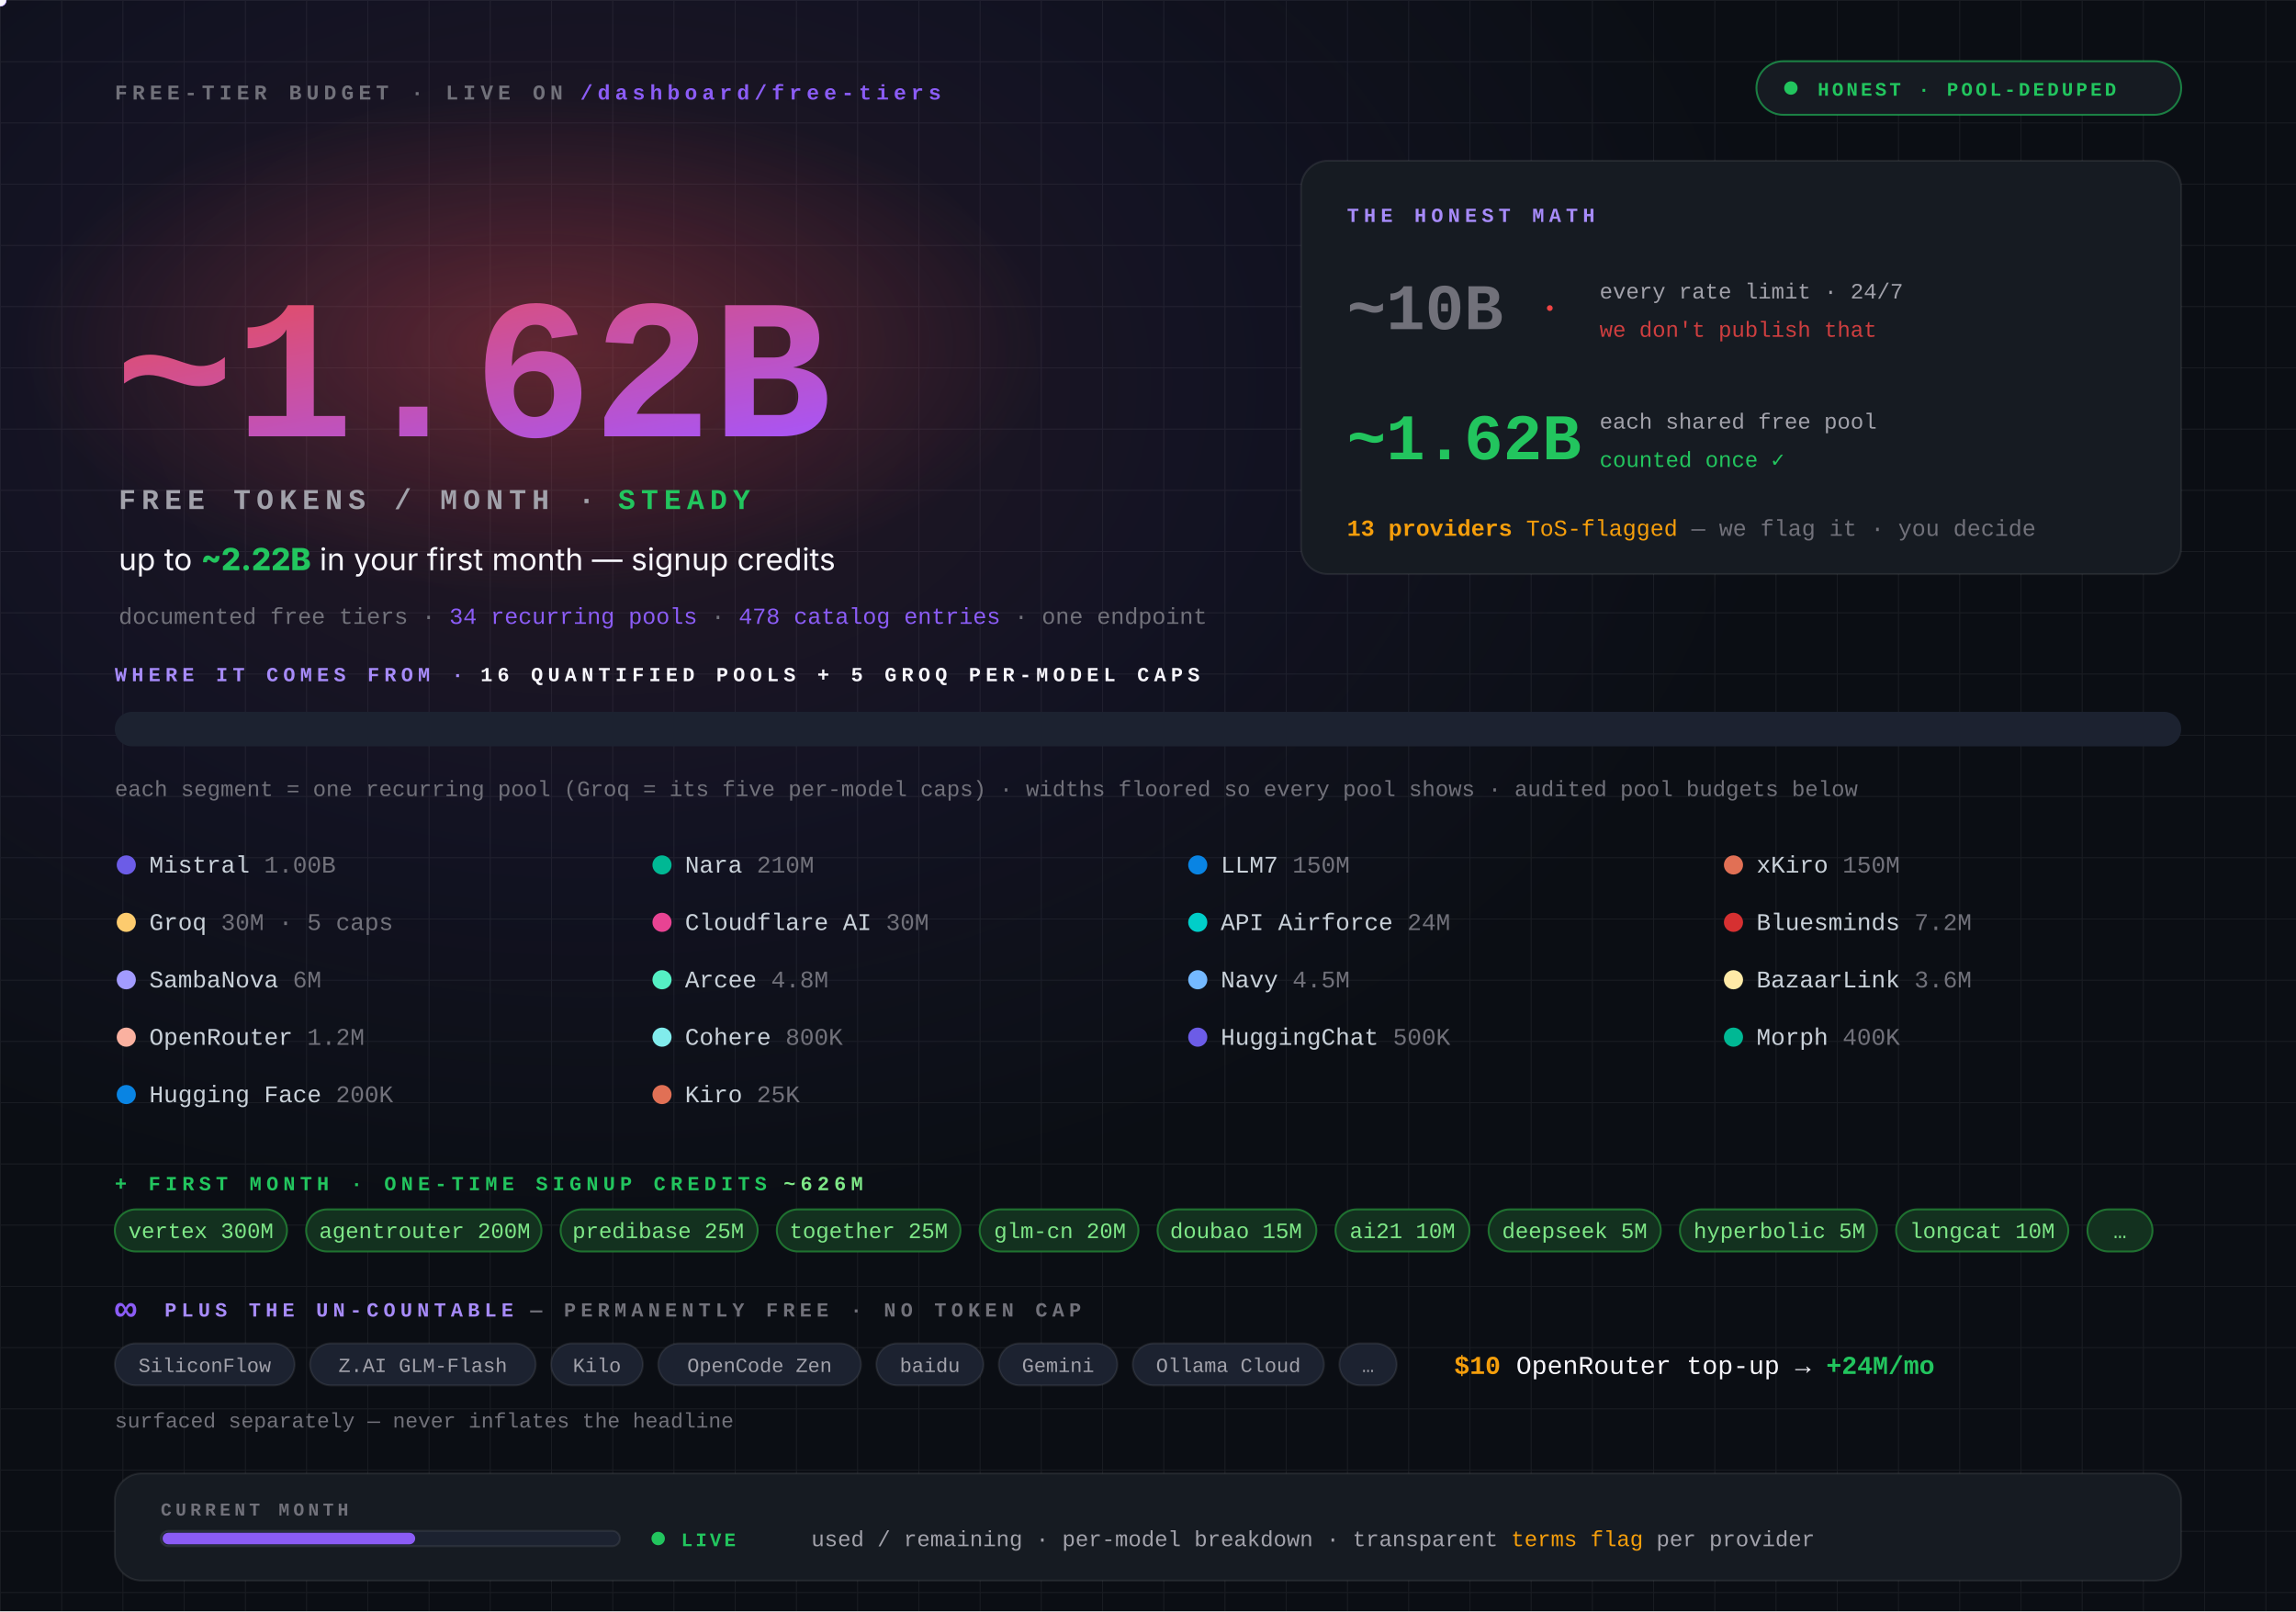
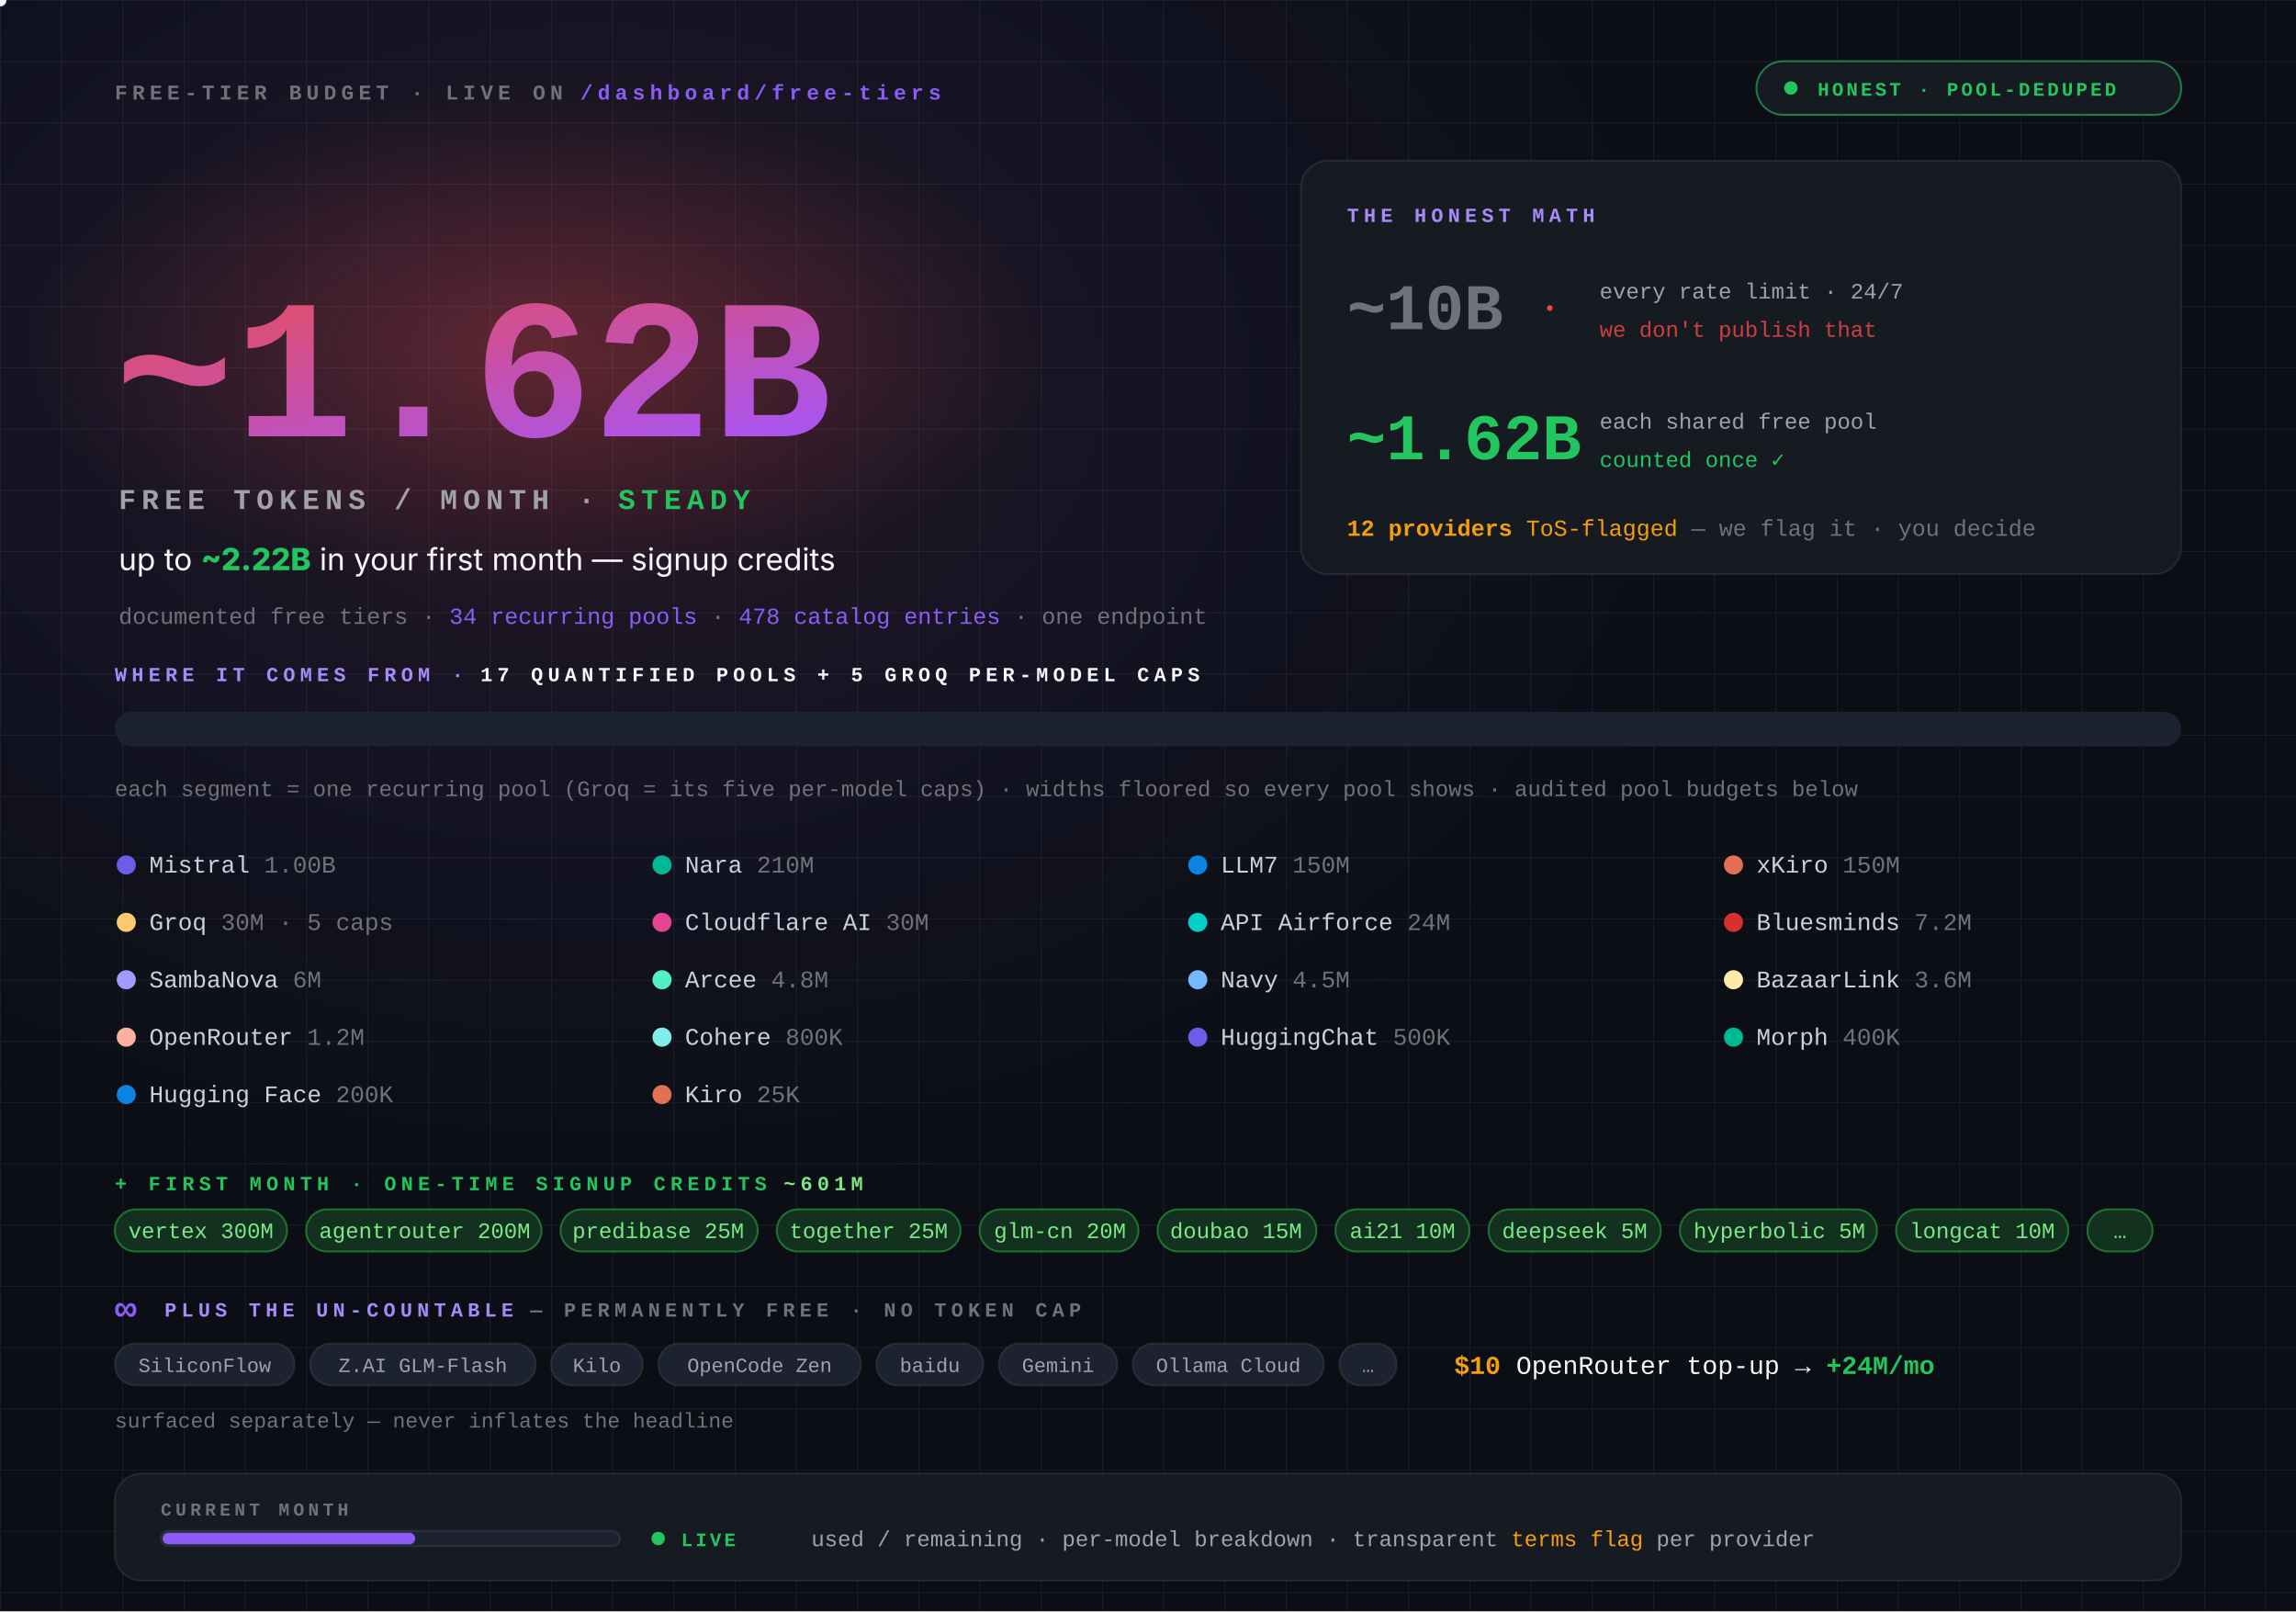
- <svg xmlns="http://www.w3.org/2000/svg" viewBox="0 0 1200 842" role="img" aria-label="OmniRoute free-tier budget: about 1.62 billion free tokens per month steady, up to about 2.22 billion in the first month with signup credits. The catalog contains 482 rows, 475 active and 7 discontinued, grouped into 34 recurring pool keys; 17 pools have a published positive monthly token budget and 18 have a zero, uncapped, or keyless budget. Honest pool-deduped math counts each shared free pool once; 13 providers carry a terms-of-service avoid flag. The 17 quantified pools plus five per-model Groq caps are Mistral 1 billion, Nara 210 million, LLM7 150 million, xKiro 150 million, Groq 30 million across five per-model caps, Cloudflare AI 30 million, API Airforce 24 million, Bluesminds 7.2 million, SambaNova 6 million, Arcee 4.8 million, Navy 4.5 million, BazaarLink 3.6 million, OpenRouter 1.2 million, Cohere 800 thousand, HuggingChat 500 thousand, Morph 400 thousand, Hugging Face 200 thousand, and Kiro 25 thousand. One-time signup credits add about 626 million. Uncapped providers and the OpenRouter top-up boost are shown separately so they do not inflate the headline. A further 6 million behind regional identity verification (ModelScope) is also shown apart. Live usage remains available at /dashboard/free-tiers.">
+ <svg xmlns="http://www.w3.org/2000/svg" viewBox="0 0 1200 842" role="img" aria-label="OmniRoute free-tier budget: about 1.62 billion free tokens per month steady, up to about 2.22 billion in the first month with signup credits. The catalog contains 478 rows, 471 active and 7 discontinued, grouped into 34 recurring pool keys; 17 pools have a published positive monthly token budget and 17 have a zero, uncapped, or keyless budget. Honest pool-deduped math counts each shared free pool once; 12 providers carry a terms-of-service avoid flag. The 17 quantified pools plus five per-model Groq caps are Mistral 1 billion, Nara 210 million, LLM7 150 million, xKiro 150 million, Groq 30 million across five per-model caps, Cloudflare AI 30 million, API Airforce 24 million, Bluesminds 7.2 million, SambaNova 6 million, Arcee 4.8 million, Navy 4.5 million, BazaarLink 3.6 million, OpenRouter 1.2 million, Cohere 800 thousand, HuggingChat 500 thousand, Morph 400 thousand, Hugging Face 200 thousand, and Kiro 25 thousand. One-time signup credits add about 601 million. Uncapped providers and the OpenRouter top-up boost are shown separately so they do not inflate the headline. A further 6 million behind regional identity verification (ModelScope) is also shown apart. Live usage remains available at /dashboard/free-tiers.">
  <defs>
    <pattern id="gridPaperF" width="32" height="32" patternUnits="userSpaceOnUse">
      <path d="M 32 0 L 0 0 0 32" fill="none" stroke="#ffffff" stroke-opacity="0.06" stroke-width="1" />
    </pattern>
    <radialGradient id="bgGlowF" cx="26%" cy="24%" r="52%">
      <stop offset="0%" stop-color="#e54d5e" stop-opacity="0.14" />
      <stop offset="55%" stop-color="#8b5cf6" stop-opacity="0.06" />
      <stop offset="100%" stop-color="#6366f1" stop-opacity="0" />
    </radialGradient>
    <linearGradient id="gradBrandF" x1="0" y1="0" x2="1" y2="1">
      <stop offset="0%" stop-color="#e54d5e" />
      <stop offset="100%" stop-color="#a855f7" />
    </linearGradient>
    <radialGradient id="heroGlowF" cx="50%" cy="50%" r="50%">
      <stop offset="0%" stop-color="#e54d5e" stop-opacity="0.30" />
      <stop offset="100%" stop-color="#e54d5e" stop-opacity="0" />
    </radialGradient>
    <path id="pTk1F" d="M 44,84 C 150,112 190,146 302,168" />
    <path id="pTk2F" d="M 30,310 C 136,290 176,240 296,206" />
    <path id="pTk3F" d="M 96,436 C 186,392 208,308 314,230" />
    <clipPath id="barShapeF">
      <rect x="60" y="372" width="1080" height="18" rx="9" />
    </clipPath>
    <clipPath id="barRevF">
      <rect x="60" y="372" width="0" height="18">
        <animate attributeName="width" values="1080;0;1080;1080" keyTimes="0;0.02;0.24;1" dur="10s" repeatCount="indefinite" />
      </rect>
    </clipPath>
  </defs>
  <rect width="1200" height="842" fill="#0b0e14" />
  <rect width="1200" height="842" fill="url(#gridPaperF)" />
  <rect width="1200" height="842" fill="url(#bgGlowF)" />
  <text x="60" y="52" font-family="Consolas, 'Courier New', monospace" font-size="11" letter-spacing="2.5" font-weight="700" fill="#71717a">FREE-TIER BUDGET · LIVE ON <tspan fill="#8b5cf6">/dashboard/free-tiers</tspan>
  </text>
  <g transform="translate(918, 32)">
    <rect width="222" height="28" rx="14" fill="#161b22" stroke="#22c55e" stroke-width="1" stroke-opacity="0.6" />
    <circle cx="18" cy="14" r="3.5" fill="#22c55e">
      <animate attributeName="opacity" values="1;0.35;1" dur="1.6s" repeatCount="indefinite" />
    </circle>
    <text x="32" y="18" font-family="Consolas, 'Courier New', monospace" font-size="10" letter-spacing="1.5" font-weight="700" fill="#22c55e">HONEST · POOL-DEDUPED</text>
  </g>
  <ellipse cx="280" cy="180" rx="270" ry="130" fill="url(#heroGlowF)">
    <animate attributeName="rx" values="250;290;250" dur="4s" repeatCount="indefinite" />
  </ellipse>
  <g fill="#a78bfa">
    <circle r="3.4">
      <animateMotion dur="2.4s" repeatCount="indefinite" begin="0s">
        <mpath href="#pTk1F" />
      </animateMotion>
      <animate attributeName="opacity" values="0;1;1;0" dur="2.4s" begin="0s" repeatCount="indefinite" />
    </circle>
    <circle r="3.4">
      <animateMotion dur="2.4s" repeatCount="indefinite" begin="0.8s">
        <mpath href="#pTk2F" />
      </animateMotion>
      <animate attributeName="opacity" values="0;1;1;0" dur="2.4s" begin="0.8s" repeatCount="indefinite" />
    </circle>
    <circle r="3.4">
      <animateMotion dur="2.4s" repeatCount="indefinite" begin="1.6s">
        <mpath href="#pTk3F" />
      </animateMotion>
      <animate attributeName="opacity" values="0;1;1;0" dur="2.4s" begin="1.6s" repeatCount="indefinite" />
    </circle>
  </g>
  <text x="60" y="228" font-family="Consolas, 'Courier New', monospace" font-size="104" font-weight="800" fill="url(#gradBrandF)">~1.62B</text>
  <text x="62" y="266" font-family="Consolas, 'Courier New', monospace" font-size="15" letter-spacing="3" font-weight="700" fill="#a1a1aa">FREE TOKENS / MONTH · <tspan fill="#22c55e">STEADY</tspan>
  </text>
  <text x="62" y="298" font-family="Inter, 'Segoe UI', Arial, Helvetica, system-ui, sans-serif" font-size="16" fill="#F7F6FC">up to <tspan font-weight="800" fill="#22c55e">~2.22B</tspan> in your first month — signup credits</text>
  <text x="62" y="326" font-family="Consolas, 'Courier New', monospace" font-size="12" fill="#71717a">documented free tiers · <tspan fill="#8b5cf6">34 recurring pools</tspan> · <tspan fill="#8b5cf6">478 catalog entries</tspan> · one endpoint</text>
  <rect x="680" y="84" width="460" height="216" rx="14" fill="#161b22" stroke="#ffffff" stroke-opacity="0.08" stroke-width="1" />
  <text x="704" y="116" font-family="Consolas, 'Courier New', monospace" font-size="10.5" letter-spacing="2.5" font-weight="700" fill="#a78bfa">THE HONEST MATH</text>
  <text x="704" y="172" font-family="Consolas, 'Courier New', monospace" font-size="34" font-weight="800" fill="#71717a">~10B</text>
  <line x1="698" y1="161" x2="810" y2="161" stroke="#ef4444" stroke-width="3" stroke-linecap="round" stroke-dasharray="112" stroke-dashoffset="112">
    <animate attributeName="stroke-dashoffset" values="0;112;0;0" keyTimes="0;0.10;0.18;1" dur="10s" repeatCount="indefinite" />
  </line>
  <text x="836" y="156" font-family="Consolas, 'Courier New', monospace" font-size="11.5" fill="#a1a1aa">every rate limit · 24/7</text>
  <text x="836" y="176" font-family="Consolas, 'Courier New', monospace" font-size="11.5" fill="#ef4444" opacity="0.85">we don't publish that</text>
  <text x="704" y="240" font-family="Consolas, 'Courier New', monospace" font-size="34" font-weight="800" fill="#22c55e">~1.62B</text>
  <text x="836" y="224" font-family="Consolas, 'Courier New', monospace" font-size="11.5" fill="#a1a1aa">each shared free pool</text>
  <text x="836" y="244" font-family="Consolas, 'Courier New', monospace" font-size="11.5" fill="#22c55e">counted once ✓</text>
  <text x="704" y="280" font-family="Consolas, 'Courier New', monospace" font-size="12" fill="#f59e0b">
-     <tspan font-weight="800">13 providers</tspan> ToS-flagged <tspan fill="#71717a">— we flag it · you decide</tspan>
-   </text>
-   <text x="60" y="356" font-family="Consolas, 'Courier New', monospace" font-size="10.5" letter-spacing="2.5" font-weight="700" fill="#a78bfa">WHERE IT COMES FROM · <tspan fill="#F7F6FC">16 QUANTIFIED POOLS + 5 GROQ PER-MODEL CAPS</tspan>
+     <tspan font-weight="800">12 providers</tspan> ToS-flagged <tspan fill="#71717a">— we flag it · you decide</tspan>
+   </text>
+   <text x="60" y="356" font-family="Consolas, 'Courier New', monospace" font-size="10.5" letter-spacing="2.5" font-weight="700" fill="#a78bfa">WHERE IT COMES FROM · <tspan fill="#F7F6FC">17 QUANTIFIED POOLS + 5 GROQ PER-MODEL CAPS</tspan>
  </text>
  <g clip-path="url(#barShapeF)">
    <rect x="60" y="372" width="1080" height="18" fill="#1c2230" />
    <g clip-path="url(#barRevF)">
      <rect x="60.0" y="372" width="579.0" height="18" fill="#6c5ce7" />
      <rect x="640.0" y="372" width="127.6" height="18" fill="#00b894" />
      <rect x="768.6" y="372" width="93.3" height="18" fill="#0984e3" />
      <rect x="862.9" y="372" width="93.3" height="18" fill="#e17055" />
      <rect x="957.2" y="372" width="24.7" height="18" fill="#fdcb6e" />
      <rect x="982.9" y="372" width="24.7" height="18" fill="#e84393" />
      <rect x="1008.6" y="372" width="21.2" height="18" fill="#00cec9" />
      <rect x="1030.8" y="372" width="11.6" height="18" fill="#d63031" />
      <rect x="1043.4" y="372" width="10.9" height="18" fill="#a29bfe" />
      <rect x="1055.3" y="372" width="10.2" height="18" fill="#55efc4" />
      <rect x="1066.5" y="372" width="10.1" height="18" fill="#74b9ff" />
      <rect x="1077.6" y="372" width="9.6" height="18" fill="#ffeaa7" />
      <rect x="1088.2" y="372" width="8.2" height="18" fill="#fab1a0" />
      <rect x="1097.4" y="372" width="8.0" height="18" fill="#81ecec" />
      <rect x="1106.4" y="372" width="7.8" height="18" fill="#6c5ce7" />
      <rect x="1115.2" y="372" width="7.7" height="18" fill="#00b894" />
      <rect x="1123.9" y="372" width="7.6" height="18" fill="#0984e3" />
      <rect x="1132.5" y="372" width="7.5" height="18" fill="#e17055" />
    </g>
  </g>
  <circle r="3.2" fill="#F7F6FC">
    <animateMotion path="M 60,381 L 1140,381" keyPoints="0;0;1;1" keyTimes="0;0.02;0.24;1" calcMode="linear" dur="10s" repeatCount="indefinite" />
    <animate attributeName="opacity" values="0;1;1;0;0" keyTimes="0;0.02;0.23;0.26;1" dur="10s" repeatCount="indefinite" />
  </circle>
  <text x="60" y="416" font-family="Consolas, 'Courier New', monospace" font-size="11.5" fill="#71717a">each segment = one recurring pool (Groq = its five per-model caps) · widths floored so every pool shows · audited pool budgets below</text>
  <g font-family="Consolas, 'Courier New', monospace" font-size="12.5">
    <circle cx="66" cy="452" r="5" fill="#6c5ce7" />
    <text x="78" y="456" fill="#c9d1d9">Mistral <tspan fill="#71717a">1.00B</tspan>
    </text>
    <circle cx="346" cy="452" r="5" fill="#00b894" />
    <text x="358" y="456" fill="#c9d1d9">Nara <tspan fill="#71717a">210M</tspan>
    </text>
    <circle cx="626" cy="452" r="5" fill="#0984e3" />
    <text x="638" y="456" fill="#c9d1d9">LLM7 <tspan fill="#71717a">150M</tspan>
    </text>
    <circle cx="906" cy="452" r="5" fill="#e17055" />
    <text x="918" y="456" fill="#c9d1d9">xKiro <tspan fill="#71717a">150M</tspan>
    </text>
    <circle cx="66" cy="482" r="5" fill="#fdcb6e" />
    <text x="78" y="486" fill="#c9d1d9">Groq <tspan fill="#71717a">30M · 5 caps</tspan>
    </text>
    <circle cx="346" cy="482" r="5" fill="#e84393" />
    <text x="358" y="486" fill="#c9d1d9">Cloudflare AI <tspan fill="#71717a">30M</tspan>
    </text>
    <circle cx="626" cy="482" r="5" fill="#00cec9" />
    <text x="638" y="486" fill="#c9d1d9">API Airforce <tspan fill="#71717a">24M</tspan>
    </text>
    <circle cx="906" cy="482" r="5" fill="#d63031" />
    <text x="918" y="486" fill="#c9d1d9">Bluesminds <tspan fill="#71717a">7.2M</tspan>
    </text>
    <circle cx="66" cy="512" r="5" fill="#a29bfe" />
    <text x="78" y="516" fill="#c9d1d9">SambaNova <tspan fill="#71717a">6M</tspan>
    </text>
    <circle cx="346" cy="512" r="5" fill="#55efc4" />
    <text x="358" y="516" fill="#c9d1d9">Arcee <tspan fill="#71717a">4.8M</tspan>
    </text>
    <circle cx="626" cy="512" r="5" fill="#74b9ff" />
    <text x="638" y="516" fill="#c9d1d9">Navy <tspan fill="#71717a">4.5M</tspan>
    </text>
    <circle cx="906" cy="512" r="5" fill="#ffeaa7" />
    <text x="918" y="516" fill="#c9d1d9">BazaarLink <tspan fill="#71717a">3.6M</tspan>
    </text>
    <circle cx="66" cy="542" r="5" fill="#fab1a0" />
    <text x="78" y="546" fill="#c9d1d9">OpenRouter <tspan fill="#71717a">1.2M</tspan>
    </text>
    <circle cx="346" cy="542" r="5" fill="#81ecec" />
    <text x="358" y="546" fill="#c9d1d9">Cohere <tspan fill="#71717a">800K</tspan>
    </text>
    <circle cx="626" cy="542" r="5" fill="#6c5ce7" />
    <text x="638" y="546" fill="#c9d1d9">HuggingChat <tspan fill="#71717a">500K</tspan>
    </text>
    <circle cx="906" cy="542" r="5" fill="#00b894" />
    <text x="918" y="546" fill="#c9d1d9">Morph <tspan fill="#71717a">400K</tspan>
    </text>
    <circle cx="66" cy="572" r="5" fill="#0984e3" />
    <text x="78" y="576" fill="#c9d1d9">Hugging Face <tspan fill="#71717a">200K</tspan>
    </text>
    <circle cx="346" cy="572" r="5" fill="#e17055" />
    <text x="358" y="576" fill="#c9d1d9">Kiro <tspan fill="#71717a">25K</tspan>
    </text>
  </g>
-   <text x="60" y="622" font-family="Consolas, 'Courier New', monospace" font-size="10.5" letter-spacing="2.5" font-weight="700" fill="#22c55e">+ FIRST MONTH · ONE-TIME SIGNUP CREDITS <tspan fill="#7ee787">~626M</tspan>
+   <text x="60" y="622" font-family="Consolas, 'Courier New', monospace" font-size="10.5" letter-spacing="2.5" font-weight="700" fill="#22c55e">+ FIRST MONTH · ONE-TIME SIGNUP CREDITS <tspan fill="#7ee787">~601M</tspan>
  </text>
  <g font-family="Consolas, 'Courier New', monospace">
    <rect x="60" y="632" width="90" height="22" rx="11" fill="#13311f" stroke="#238636" stroke-opacity="0.8" />
    <text x="105" y="647" font-size="11.5" fill="#7ee787" text-anchor="middle">vertex 300M</text>
    <rect x="160" y="632" width="123" height="22" rx="11" fill="#13311f" stroke="#238636" stroke-opacity="0.8" />
    <text x="222" y="647" font-size="11.5" fill="#7ee787" text-anchor="middle">agentrouter 200M</text>
    <rect x="293" y="632" width="103" height="22" rx="11" fill="#13311f" stroke="#238636" stroke-opacity="0.8" />
    <text x="344" y="647" font-size="11.5" fill="#7ee787" text-anchor="middle">predibase 25M</text>
    <rect x="406" y="632" width="96" height="22" rx="11" fill="#13311f" stroke="#238636" stroke-opacity="0.8" />
    <text x="454" y="647" font-size="11.5" fill="#7ee787" text-anchor="middle">together 25M</text>
    <rect x="512" y="632" width="83" height="22" rx="11" fill="#13311f" stroke="#238636" stroke-opacity="0.8" />
    <text x="554" y="647" font-size="11.5" fill="#7ee787" text-anchor="middle">glm-cn 20M</text>
    <rect x="605" y="632" width="83" height="22" rx="11" fill="#13311f" stroke="#238636" stroke-opacity="0.8" />
    <text x="646" y="647" font-size="11.5" fill="#7ee787" text-anchor="middle">doubao 15M</text>
    <rect x="698" y="632" width="70" height="22" rx="11" fill="#13311f" stroke="#238636" stroke-opacity="0.8" />
    <text x="733" y="647" font-size="11.5" fill="#7ee787" text-anchor="middle">ai21 10M</text>
    <rect x="778" y="632" width="90" height="22" rx="11" fill="#13311f" stroke="#238636" stroke-opacity="0.8" />
    <text x="823" y="647" font-size="11.5" fill="#7ee787" text-anchor="middle">deepseek 5M</text>
    <rect x="878" y="632" width="103" height="22" rx="11" fill="#13311f" stroke="#238636" stroke-opacity="0.8" />
    <text x="930" y="647" font-size="11.5" fill="#7ee787" text-anchor="middle">hyperbolic 5M</text>
    <rect x="991" y="632" width="90" height="22" rx="11" fill="#13311f" stroke="#238636" stroke-opacity="0.8" />
    <text x="1036" y="647" font-size="11.5" fill="#7ee787" text-anchor="middle">longcat 10M</text>
    <rect x="1091" y="632" width="34" height="22" rx="11" fill="#13311f" stroke="#238636" stroke-opacity="0.8" />
    <text x="1108" y="647" font-size="11.5" fill="#7ee787" text-anchor="middle">…</text>
  </g>
  <text x="60" y="690" font-family="Consolas, 'Courier New', monospace" font-size="19" font-weight="800" fill="#8b5cf6">∞<animate attributeName="opacity" values="1;0.55;1" dur="4s" repeatCount="indefinite" />
  </text>
  <text x="86" y="688" font-family="Consolas, 'Courier New', monospace" font-size="10.5" letter-spacing="2.5" font-weight="700" fill="#a78bfa">PLUS THE UN-COUNTABLE <tspan fill="#71717a">— PERMANENTLY FREE · NO TOKEN CAP</tspan>
  </text>
  <g font-family="Consolas, 'Courier New', monospace" font-size="10.5" fill="#a1a1aa">
    <rect x="60" y="702" width="94" height="22" rx="11" fill="#1c2230" stroke="#ffffff" stroke-opacity="0.08" />
    <text x="107" y="717" text-anchor="middle">SiliconFlow</text>
    <rect x="162" y="702" width="118" height="22" rx="11" fill="#1c2230" stroke="#ffffff" stroke-opacity="0.08" />
    <text x="221" y="717" text-anchor="middle">Z.AI GLM-Flash</text>
    <rect x="288" y="702" width="48" height="22" rx="11" fill="#1c2230" stroke="#ffffff" stroke-opacity="0.08" />
    <text x="312" y="717" text-anchor="middle">Kilo</text>
    <rect x="344" y="702" width="106" height="22" rx="11" fill="#1c2230" stroke="#ffffff" stroke-opacity="0.08" />
    <text x="397" y="717" text-anchor="middle">OpenCode Zen</text>
    <rect x="458" y="702" width="56" height="22" rx="11" fill="#1c2230" stroke="#ffffff" stroke-opacity="0.08" />
    <text x="486" y="717" text-anchor="middle">baidu</text>
    <rect x="522" y="702" width="62" height="22" rx="11" fill="#1c2230" stroke="#ffffff" stroke-opacity="0.08" />
    <text x="553" y="717" text-anchor="middle">Gemini</text>
    <rect x="592" y="702" width="100" height="22" rx="11" fill="#1c2230" stroke="#ffffff" stroke-opacity="0.08" />
    <text x="642" y="717" text-anchor="middle">Ollama Cloud</text>
    <rect x="700" y="702" width="30" height="22" rx="11" fill="#1c2230" stroke="#ffffff" stroke-opacity="0.08" />
    <text x="715" y="717" text-anchor="middle">…</text>
  </g>
  <text x="760" y="718" font-family="Consolas, 'Courier New', monospace" font-size="13.5" fill="#F7F6FC">
    <tspan fill="#f59e0b" font-weight="700">$10</tspan> OpenRouter top-up → <tspan fill="#22c55e" font-weight="700">+24M/mo</tspan>
  </text>
  <text x="60" y="746" font-family="Consolas, 'Courier New', monospace" font-size="11" fill="#71717a">surfaced separately — never inflates the headline</text>
  <rect x="60" y="770" width="1080" height="56" rx="14" fill="#161b22" stroke="#ffffff" stroke-opacity="0.08" stroke-width="1" />
  <text x="84" y="792" font-family="Consolas, 'Courier New', monospace" font-size="9.5" letter-spacing="2" font-weight="700" fill="#71717a">CURRENT MONTH</text>
  <rect x="84" y="800" width="240" height="8" rx="4" fill="#1c2230" stroke="#ffffff" stroke-opacity="0.08" stroke-width="1" />
  <rect x="85" y="801" width="132" height="6" rx="3" fill="#8b5cf6" />
  <circle r="2.6" fill="#F7F6FC">
    <animateMotion path="M 85,804 L 217,804" dur="3s" repeatCount="indefinite" />
    <animate attributeName="opacity" values="0;1;1;0" dur="3s" repeatCount="indefinite" />
  </circle>
  <circle cx="344" cy="804" r="3.5" fill="#22c55e">
    <animate attributeName="opacity" values="1;0.3;1" dur="1.2s" repeatCount="indefinite" />
  </circle>
  <text x="356" y="808" font-family="Consolas, 'Courier New', monospace" font-size="10" letter-spacing="1.5" font-weight="700" fill="#22c55e">LIVE</text>
  <text x="424" y="808" font-family="Consolas, 'Courier New', monospace" font-size="11.5" fill="#a1a1aa">used / remaining · per-model breakdown · transparent <tspan fill="#f59e0b">terms flag</tspan> per provider</text>
</svg>
